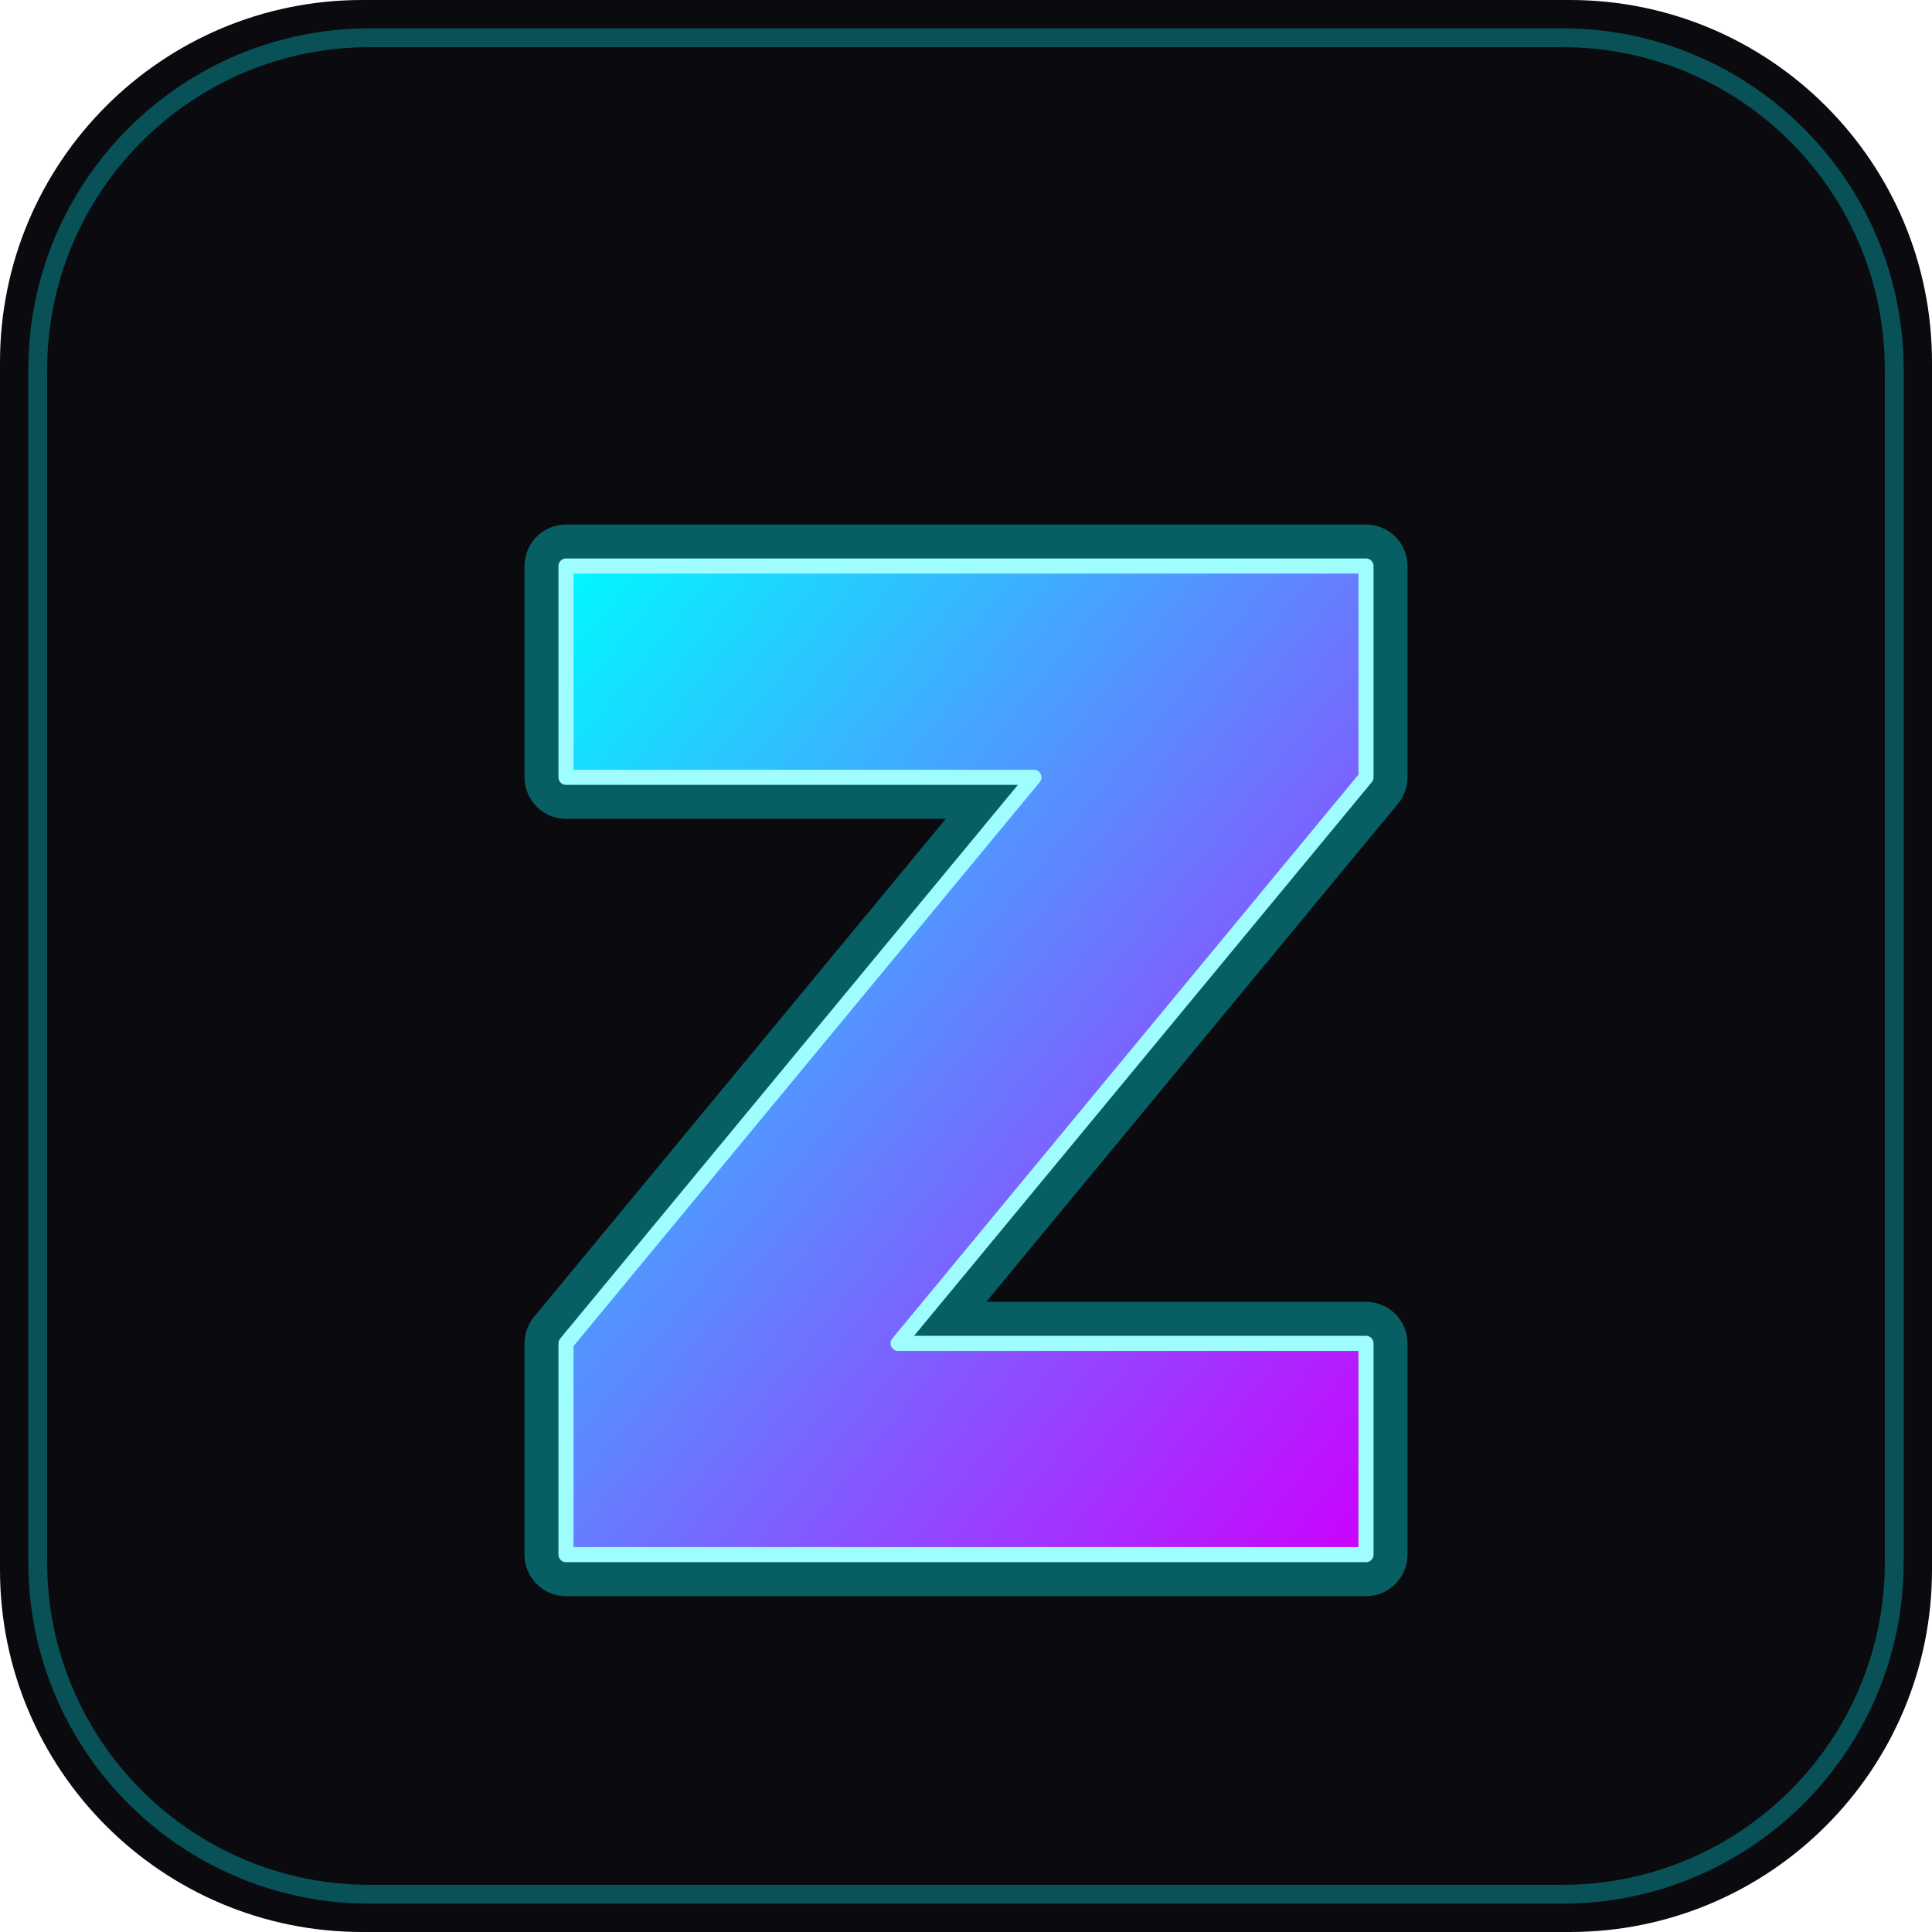
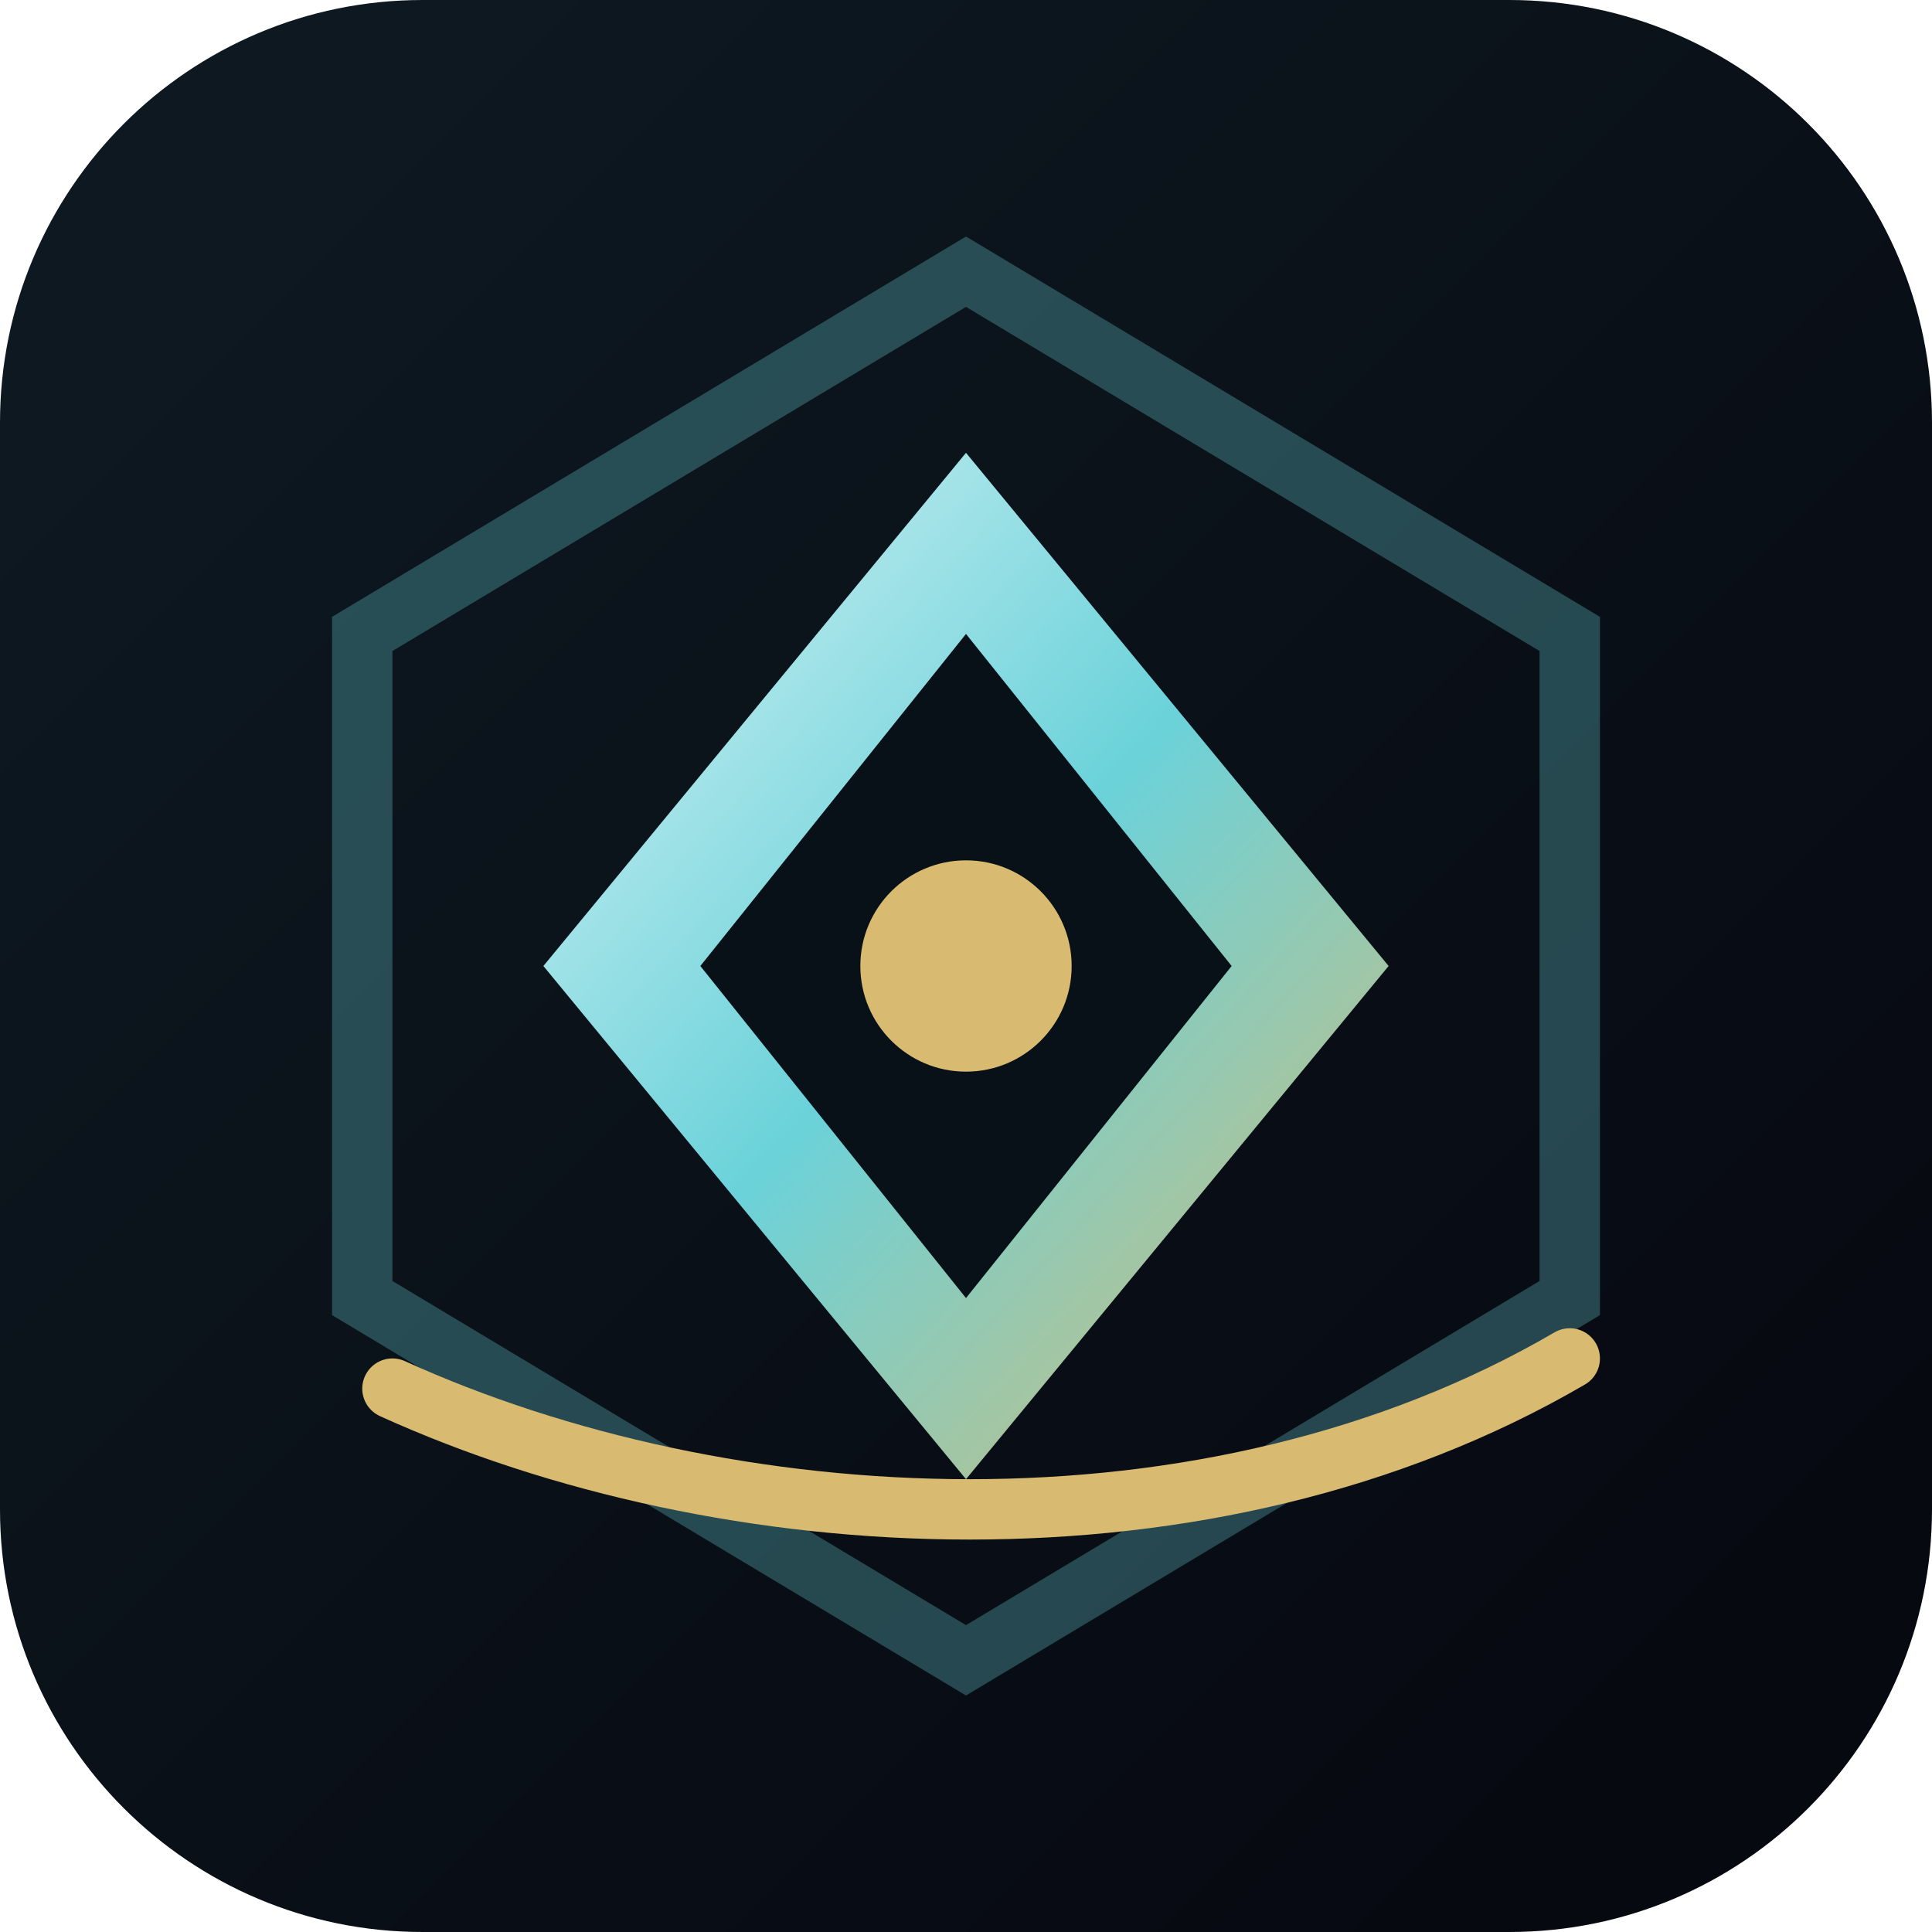
- <svg xmlns="http://www.w3.org/2000/svg" viewBox="0 0 512 512">
+ <svg xmlns="http://www.w3.org/2000/svg" viewBox="0 0 64 64">
  <defs>
-     <linearGradient id="z" x1="0" y1="0" x2="1" y2="1">
-       <stop offset="0%" stop-color="#00f9ff" />
-       <stop offset="100%" stop-color="#cc00ff" />
+     <linearGradient id="deck" x1="8" y1="8" x2="56" y2="56" gradientUnits="userSpaceOnUse">
+       <stop stop-color="#0d1820" />
+       <stop offset="1" stop-color="#070911" />
+     </linearGradient>
+     <linearGradient id="signal" x1="16" y1="18" x2="48" y2="47" gradientUnits="userSpaceOnUse">
+       <stop stop-color="#d9f4f5" />
+       <stop offset=".48" stop-color="#6bd2da" />
+       <stop offset="1" stop-color="#d8ba70" />
    </linearGradient>
  </defs>
-   <rect width="512" height="512" rx="96" fill="#0a0a0f" />
-   <rect x="10" y="10" width="492" height="492" rx="88" fill="none" stroke="#00f9ff" stroke-opacity="0.30" stroke-width="5" />
-   <path d="M150 150 H362 V206 L238 356 H362 V412 H150 V356 L274 206 H150 Z" fill="none" stroke="#00f9ff" stroke-opacity="0.35" stroke-width="22" stroke-linejoin="round" />
-   <path d="M150 150 H362 V206 L238 356 H362 V412 H150 V356 L274 206 H150 Z" fill="url(#z)" stroke="#9ffcff" stroke-width="4" stroke-linejoin="round" />
+   <rect width="64" height="64" rx="14" fill="url(#deck)" />
+   <path d="M32 9 52 21v22L32 55 12 43V21L32 9Z" fill="none" stroke="#6bd2da" stroke-opacity=".3" stroke-width="2" />
+   <path d="m32 15 14 17-14 17-14-17 14-17Z" fill="url(#signal)" />
+   <path d="m32 21 8.8 11L32 43 23.2 32 32 21Z" fill="#081018" />
+   <circle cx="32" cy="32" r="3.5" fill="#d8ba70" />
+   <path d="M13 46c11 5 27 6 39-1" fill="none" stroke="#d8ba70" stroke-linecap="round" stroke-width="2" />
</svg>
